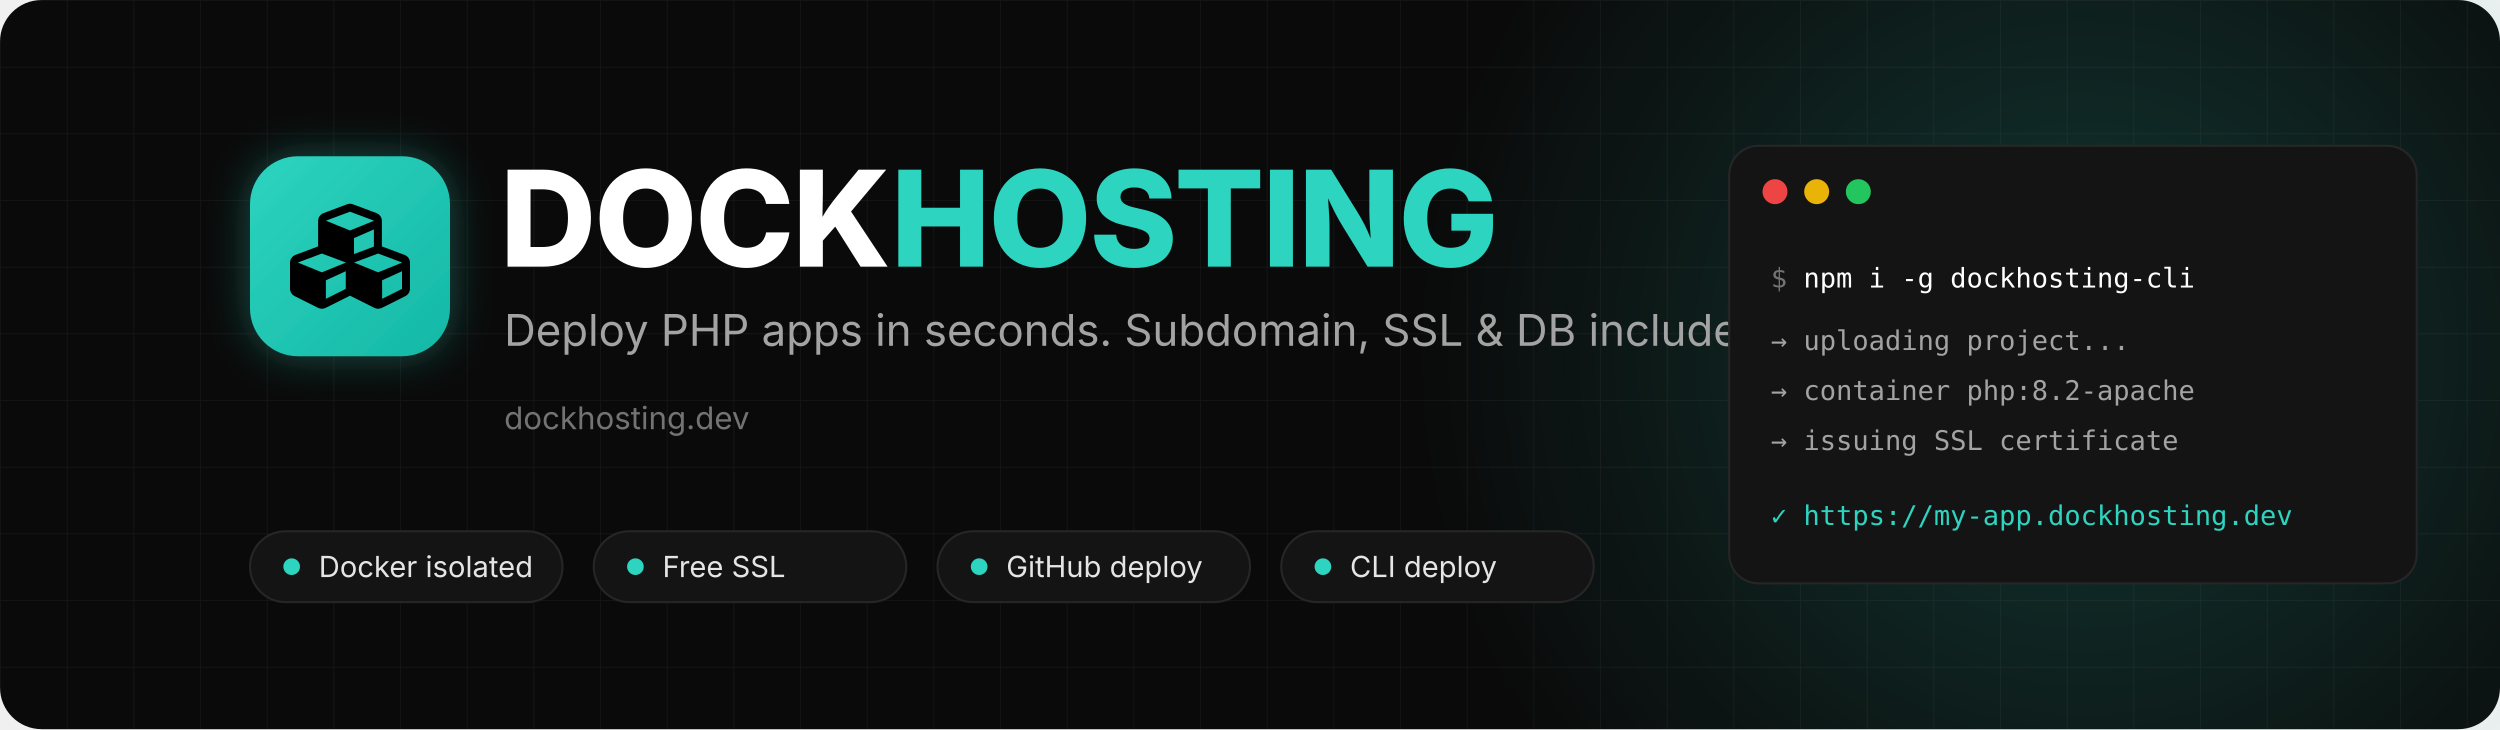
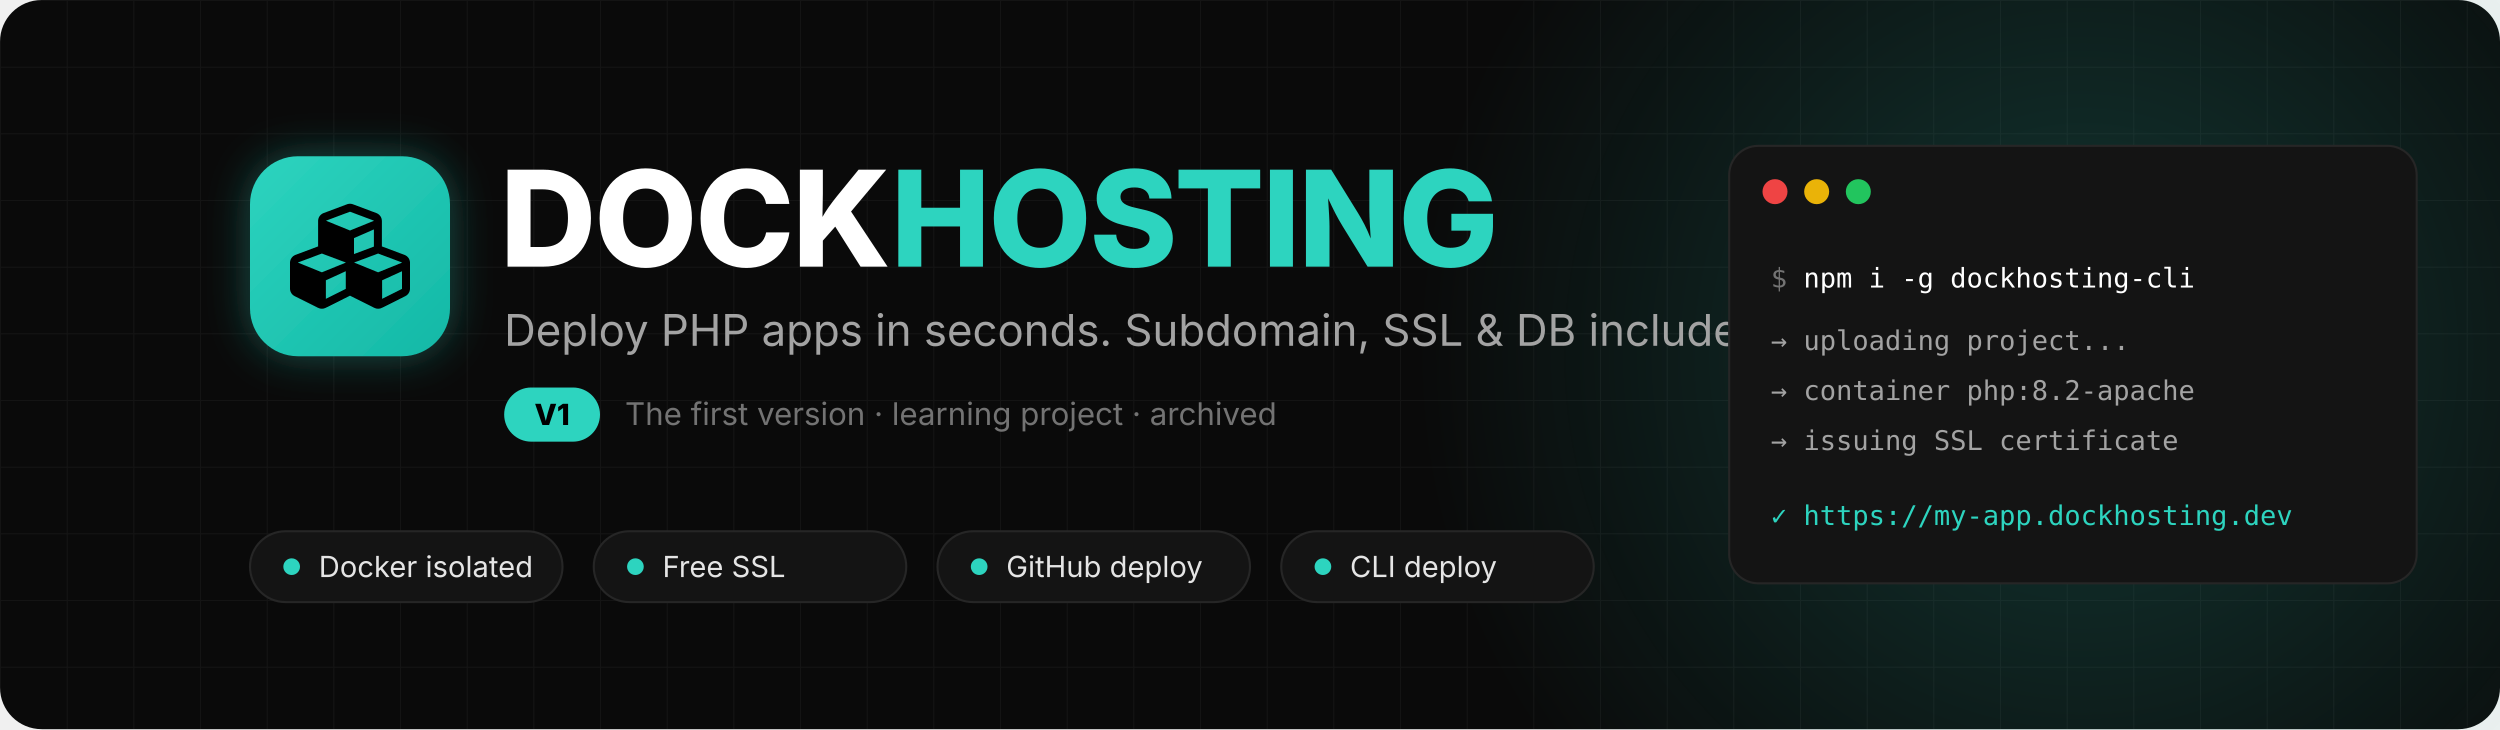
<svg xmlns="http://www.w3.org/2000/svg" width="1200" height="350" viewBox="0 0 1200 350" font-family="Inter,Segoe UI,Helvetica,Arial,sans-serif">
  <defs>
    <linearGradient id="tg" x1="0" y1="0" x2="1" y2="1">
      <stop offset="0" stop-color="#2dd4bf" />
      <stop offset="1" stop-color="#14b8a6" />
    </linearGradient>
    <radialGradient id="glow" cx=".5" cy=".5" r=".5">
      <stop offset="0" stop-color="#2dd4bf" stop-opacity=".22" />
      <stop offset="1" stop-color="#2dd4bf" stop-opacity="0" />
    </radialGradient>
    <pattern id="grid" width="32" height="32" patternUnits="userSpaceOnUse">
      <path d="M32 0H0V32" fill="none" stroke="#ffffff" stroke-opacity=".04" />
    </pattern>
    <marker id="ar" markerWidth="10" markerHeight="10" refX="8" refY="5" orient="auto">
      <path d="M0,0 L10,5 L0,10z" fill="#2dd4bf" />
    </marker>
    <filter id="sh" x="-50%" y="-50%" width="200%" height="200%">
      <feDropShadow dx="0" dy="0" stdDeviation="10" flood-color="#2dd4bf" flood-opacity=".35" />
    </filter>
  </defs>
  <rect width="1200" height="350" rx="20" fill="#0a0a0a" />
  <rect width="1200" height="350" rx="20" fill="url(#grid)" />
  <circle cx="1000" cy="170" r="320" fill="url(#glow)" />
  <g transform="translate(120,75)" filter="url(#sh)">
    <rect width="96" height="96" rx="23.04" fill="url(#tg)" />
    <path transform="translate(19.2,19.2) scale(0.1125)" d="M488.6 250.2L392 214V105.5c0-15-9.3-28.4-23.4-33.7l-100-37.5c-8.1-3.1-17.1-3.1-25.3 0l-100 37.5c-14.1 5.3-23.4 18.7-23.4 33.7V214l-96.6 36.2C9.3 255.5 0 268.9 0 283.9V394c0 13.6 7.7 26.1 19.9 32.2l100 50c10.1 5.1 22.1 5.1 32.2 0l103.9-52 103.9 52c10.1 5.1 22.1 5.1 32.2 0l100-50c12.2-6.1 19.9-18.6 19.9-32.2V283.9c0-15-9.3-28.4-23.4-33.7zM358 214.8l-85 31.9v-68.2l85-37v73.3zM154 104.1l102-38.2 102 38.2v.6l-102 41.4-102-41.4v-.6zm84 291.1l-85 42.5v-79.1l85-38.8v75.4zm0-112l-102 41.4-102-41.4v-.6l102-38.2 102 38.2v.6zm240 112l-85 42.5v-79.1l85-38.8v75.4zm0-112l-102 41.4-102-41.4v-.6l102-38.2 102 38.2v.6z" fill="#000" />
  </g>
  <text x="240" y="128" font-size="64" font-weight="800" fill="#fff" letter-spacing="-1">DOCK<tspan fill="#2dd4bf">HOSTING</tspan>
  </text>
  <text x="242" y="166" font-size="21" fill="#a3a3a3">Deploy PHP apps in seconds. Subdomain, SSL &amp; DB included.</text>
-   <text x="242" y="206" font-size="15" fill="#737373">dockhosting.dev</text>
+   <g transform="translate(242,186)">
+     <rect width="46" height="26" rx="13" fill="#2dd4bf" />
+     <text x="23" y="18" text-anchor="middle" font-size="14" font-weight="800" fill="#000">V1</text>
+   </g>
+   <text x="300" y="204" font-size="15" fill="#737373">The first version · learning project · archived</text>
  <g transform="translate(120,255)">
    <rect width="150" height="34" rx="17" fill="#141414" stroke="#262626" />
    <circle cx="20" cy="17" r="4" fill="#2dd4bf" />
    <text x="33" y="22" font-size="14" fill="#e5e5e5">Docker isolated</text>
  </g>
  <g transform="translate(285,255)">
    <rect width="150" height="34" rx="17" fill="#141414" stroke="#262626" />
    <circle cx="20" cy="17" r="4" fill="#2dd4bf" />
    <text x="33" y="22" font-size="14" fill="#e5e5e5">Free SSL</text>
  </g>
  <g transform="translate(450,255)">
    <rect width="150" height="34" rx="17" fill="#141414" stroke="#262626" />
    <circle cx="20" cy="17" r="4" fill="#2dd4bf" />
    <text x="33" y="22" font-size="14" fill="#e5e5e5">GitHub deploy</text>
  </g>
  <g transform="translate(615,255)">
    <rect width="150" height="34" rx="17" fill="#141414" stroke="#262626" />
    <circle cx="20" cy="17" r="4" fill="#2dd4bf" />
    <text x="33" y="22" font-size="14" fill="#e5e5e5">CLI deploy</text>
  </g>
  <g transform="translate(830,70)">
    <rect width="330" height="210" rx="14" fill="#141414" stroke="#262626" />
    <circle cx="22" cy="22" r="6" fill="#ef4444" />
    <circle cx="42" cy="22" r="6" fill="#eab308" />
    <circle cx="62" cy="22" r="6" fill="#22c55e" />
    <g font-family="JetBrains Mono,Consolas,Menlo,monospace" font-size="13">
      <text x="20" y="68" fill="#737373">$ <tspan fill="#fff">npm i -g dockhosting-cli</tspan>
      </text>
      <text x="20" y="98" fill="#a3a3a3">→ uploading project...</text>
      <text x="20" y="122" fill="#a3a3a3">→ container php:8.2-apache</text>
      <text x="20" y="146" fill="#a3a3a3">→ issuing SSL certificate</text>
      <text x="20" y="182" fill="#2dd4bf">✓ https://my-app.dockhosting.dev</text>
    </g>
  </g>
</svg>
